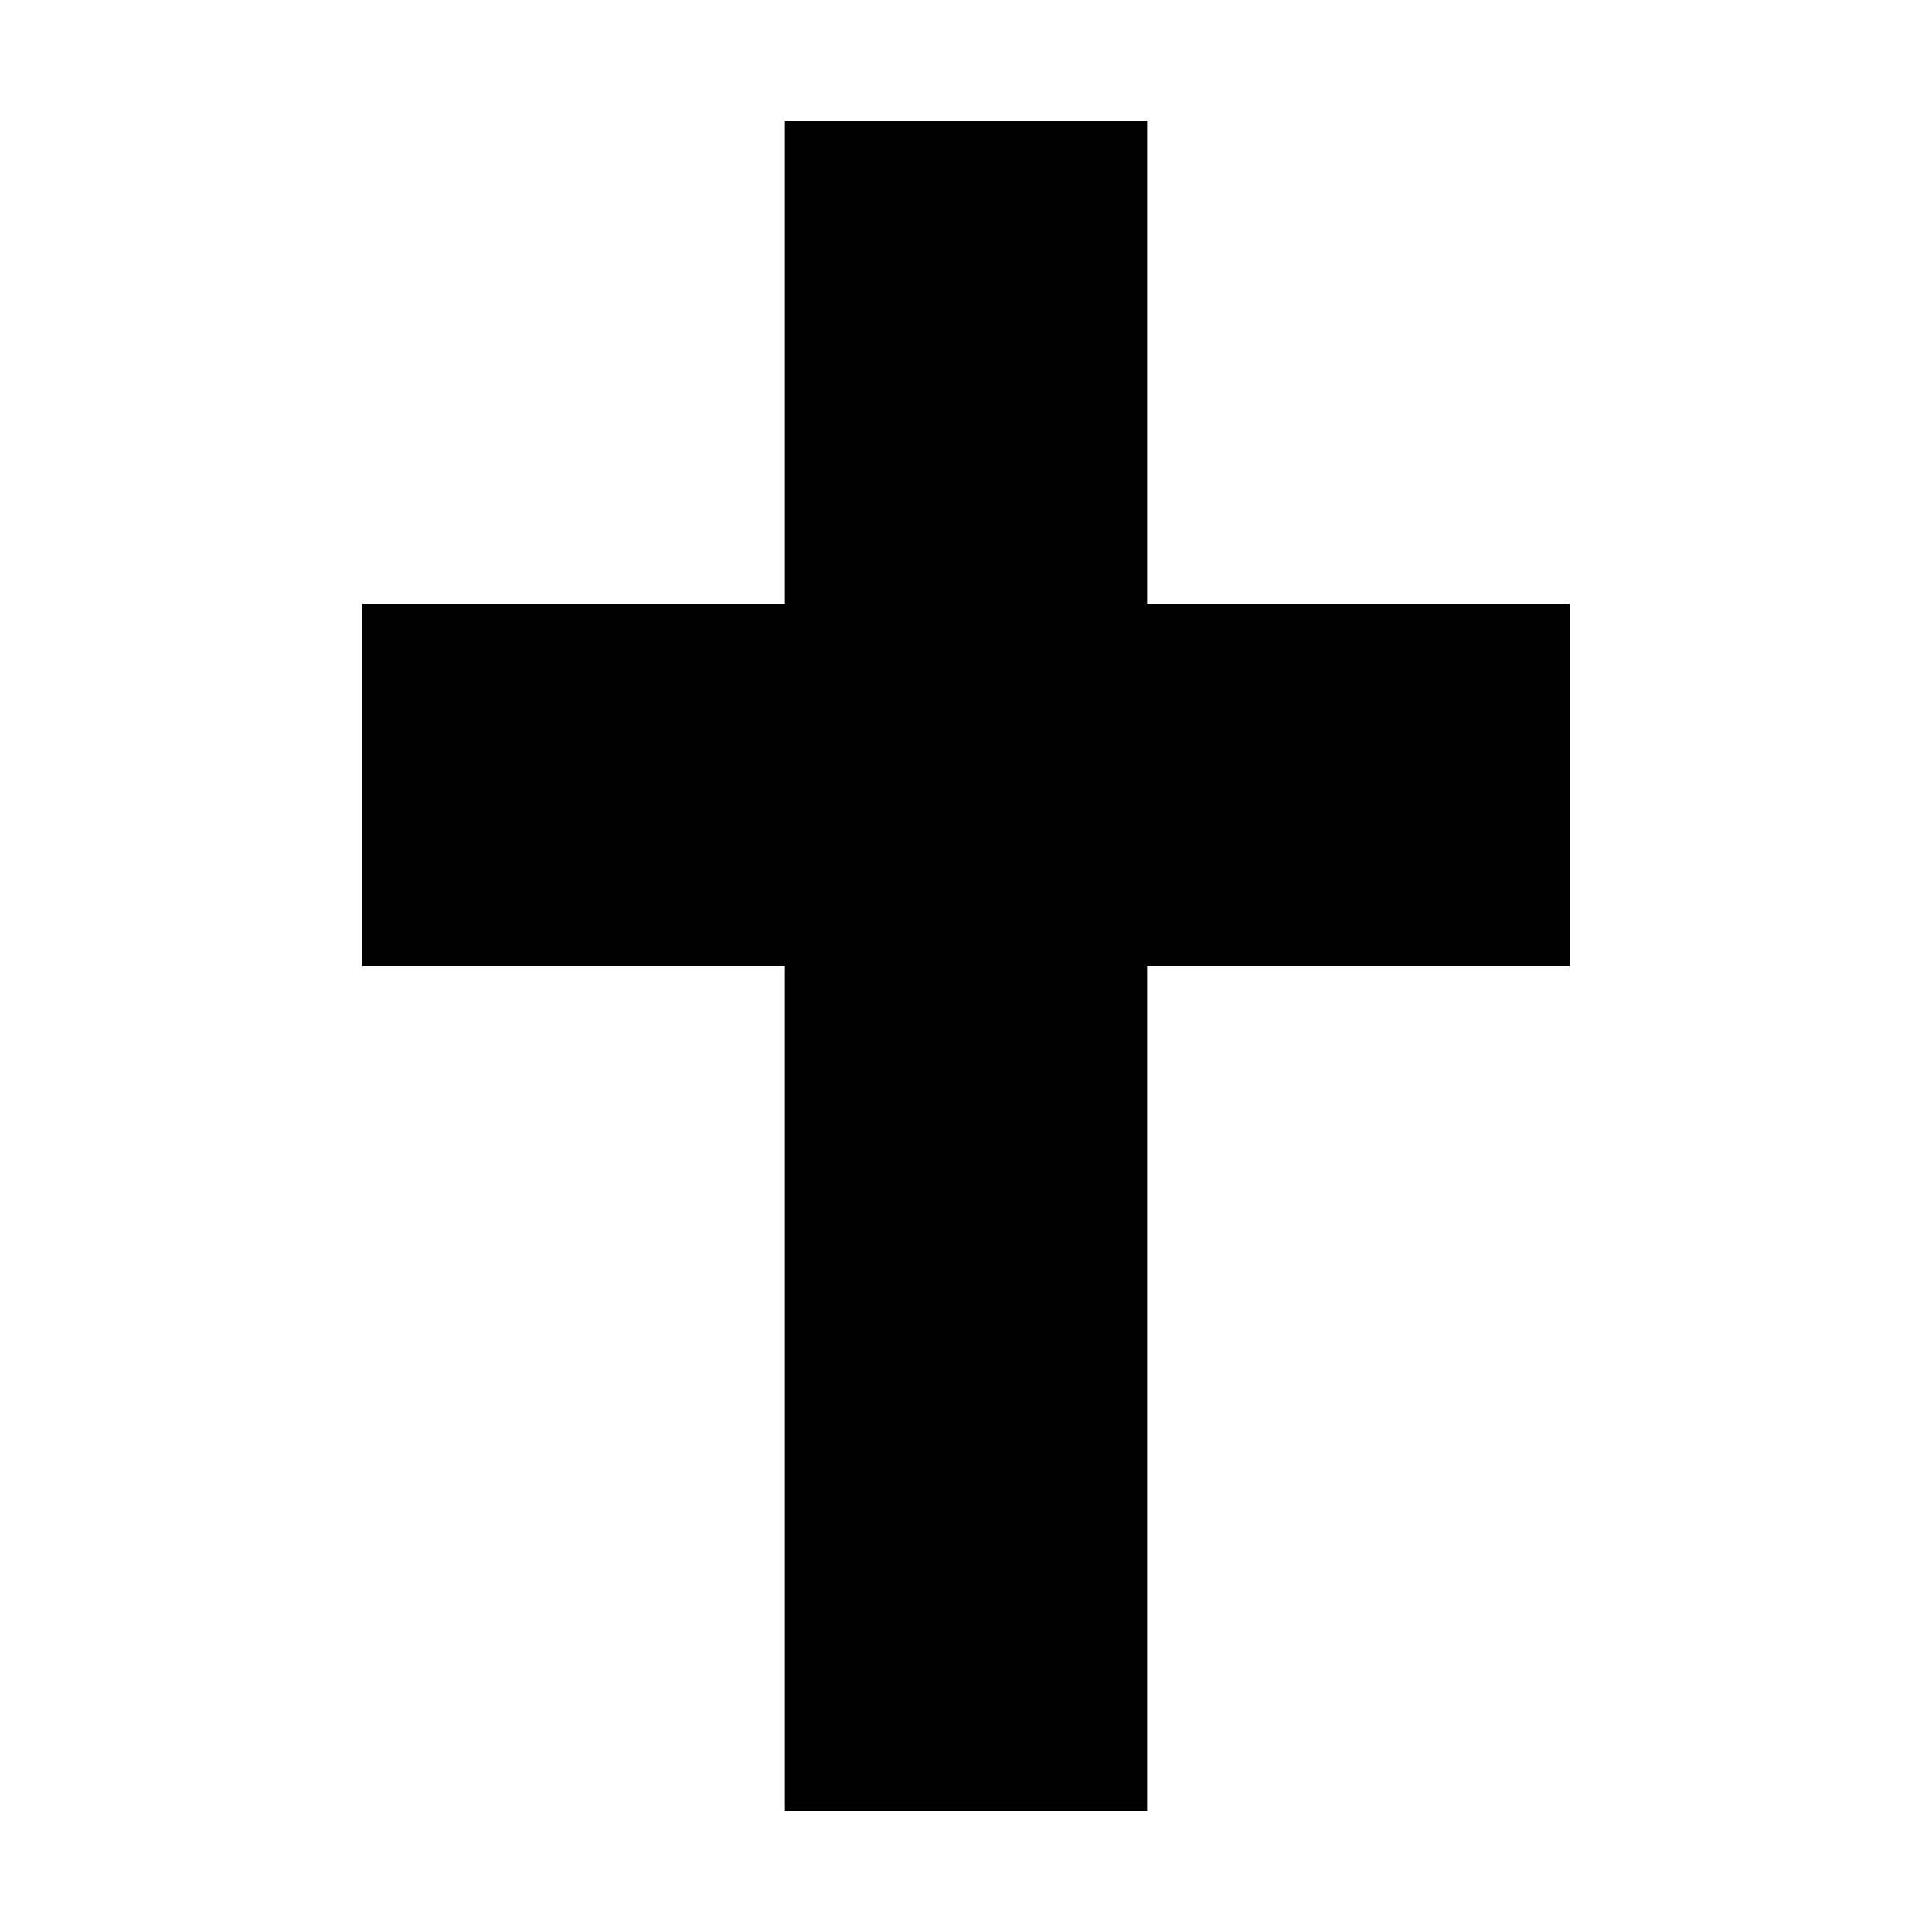
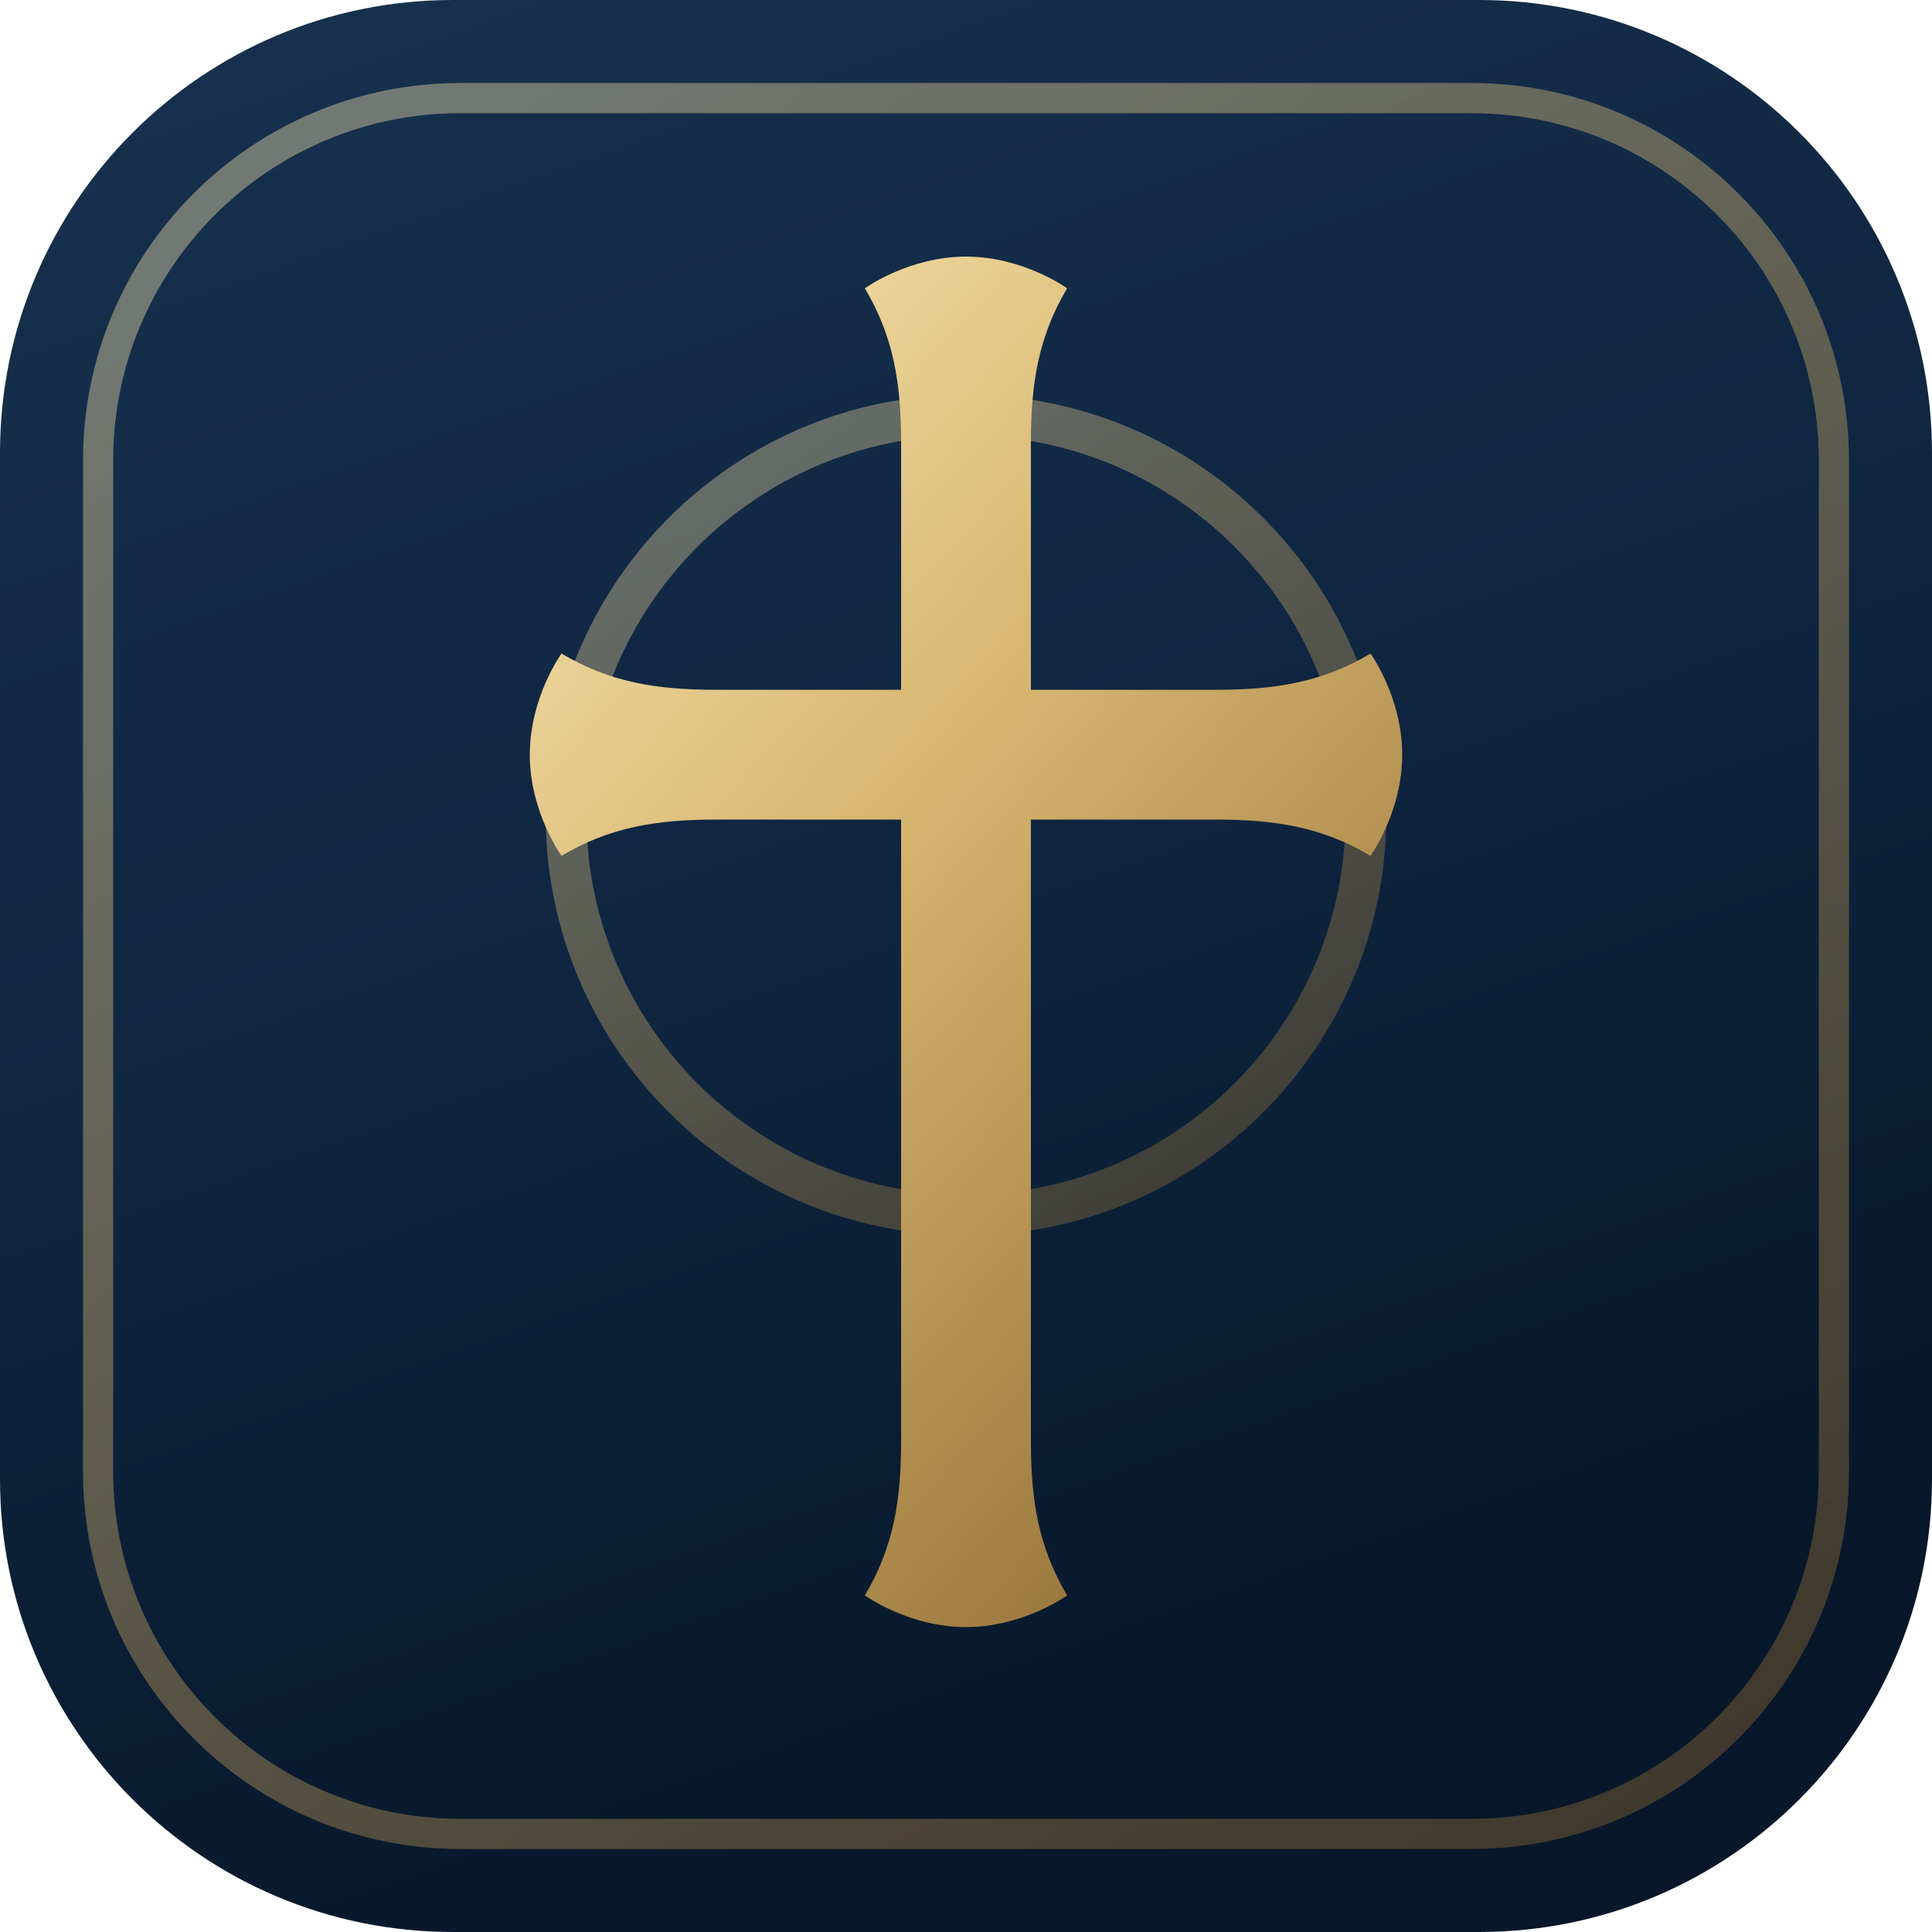
- <svg xmlns="http://www.w3.org/2000/svg" viewBox="0 0 32 32">
-   <rect x="13" y="2" width="6" height="28" fill="currentColor" />
-   <rect x="6" y="10" width="20" height="6" fill="currentColor" />
+ <svg xmlns="http://www.w3.org/2000/svg" viewBox="0 0 64 64" role="img" aria-label="Catholic">
+   <defs>
+     <linearGradient id="tile" x1="0" y1="0" x2="0.35" y2="1">
+       <stop offset="0" stop-color="#17324F" />
+       <stop offset="0.55" stop-color="#0F2540" />
+       <stop offset="1" stop-color="#08172A" />
+     </linearGradient>
+     <linearGradient id="gold" x1="0.15" y1="0" x2="0.85" y2="1">
+       <stop offset="0" stop-color="#F3E0AC" />
+       <stop offset="0.38" stop-color="#D8B871" />
+       <stop offset="0.72" stop-color="#B08D4F" />
+       <stop offset="1" stop-color="#8C6C34" />
+     </linearGradient>
+   </defs>
+   <rect width="64" height="64" rx="15" fill="url(#tile)" />
+   <rect x="3.25" y="3.25" width="57.5" height="57.5" rx="12" fill="none" stroke="url(#gold)" stroke-opacity="0.42" stroke-width="1" />
+   <circle cx="32" cy="27" r="13.25" fill="none" stroke="url(#gold)" stroke-opacity="0.38" stroke-width="1.35" />
+   <path fill="url(#gold)" d="     M32 8.5     c1.9 0 3.35 1.05 3.35 1.05     -.95 1.6-1.2 3.15-1.2 5.1     v8.2     h6.15     c1.95 0 3.5-.25 5.1-1.2     0 0 1.05 1.45 1.05 3.35     s-1.05 3.35-1.05 3.35     c-1.6-.95-3.15-1.2-5.1-1.2     h-6.15     v20.6     c0 1.95.25 3.5 1.2 5.1     0 0-1.45 1.05-3.35 1.05     s-3.35-1.05-3.35-1.05     c.95-1.6 1.2-3.15 1.2-5.1     v-20.6     h-6.15     c-1.95 0-3.5.25-5.1 1.2     0 0-1.05-1.45-1.05-3.35     s1.05-3.35 1.05-3.35     c1.6.95 3.15 1.2 5.1 1.2     h6.15     v-8.2     c0-1.95-.25-3.5-1.2-5.1     0 0 1.45-1.05 3.35-1.05     z" />
</svg>
